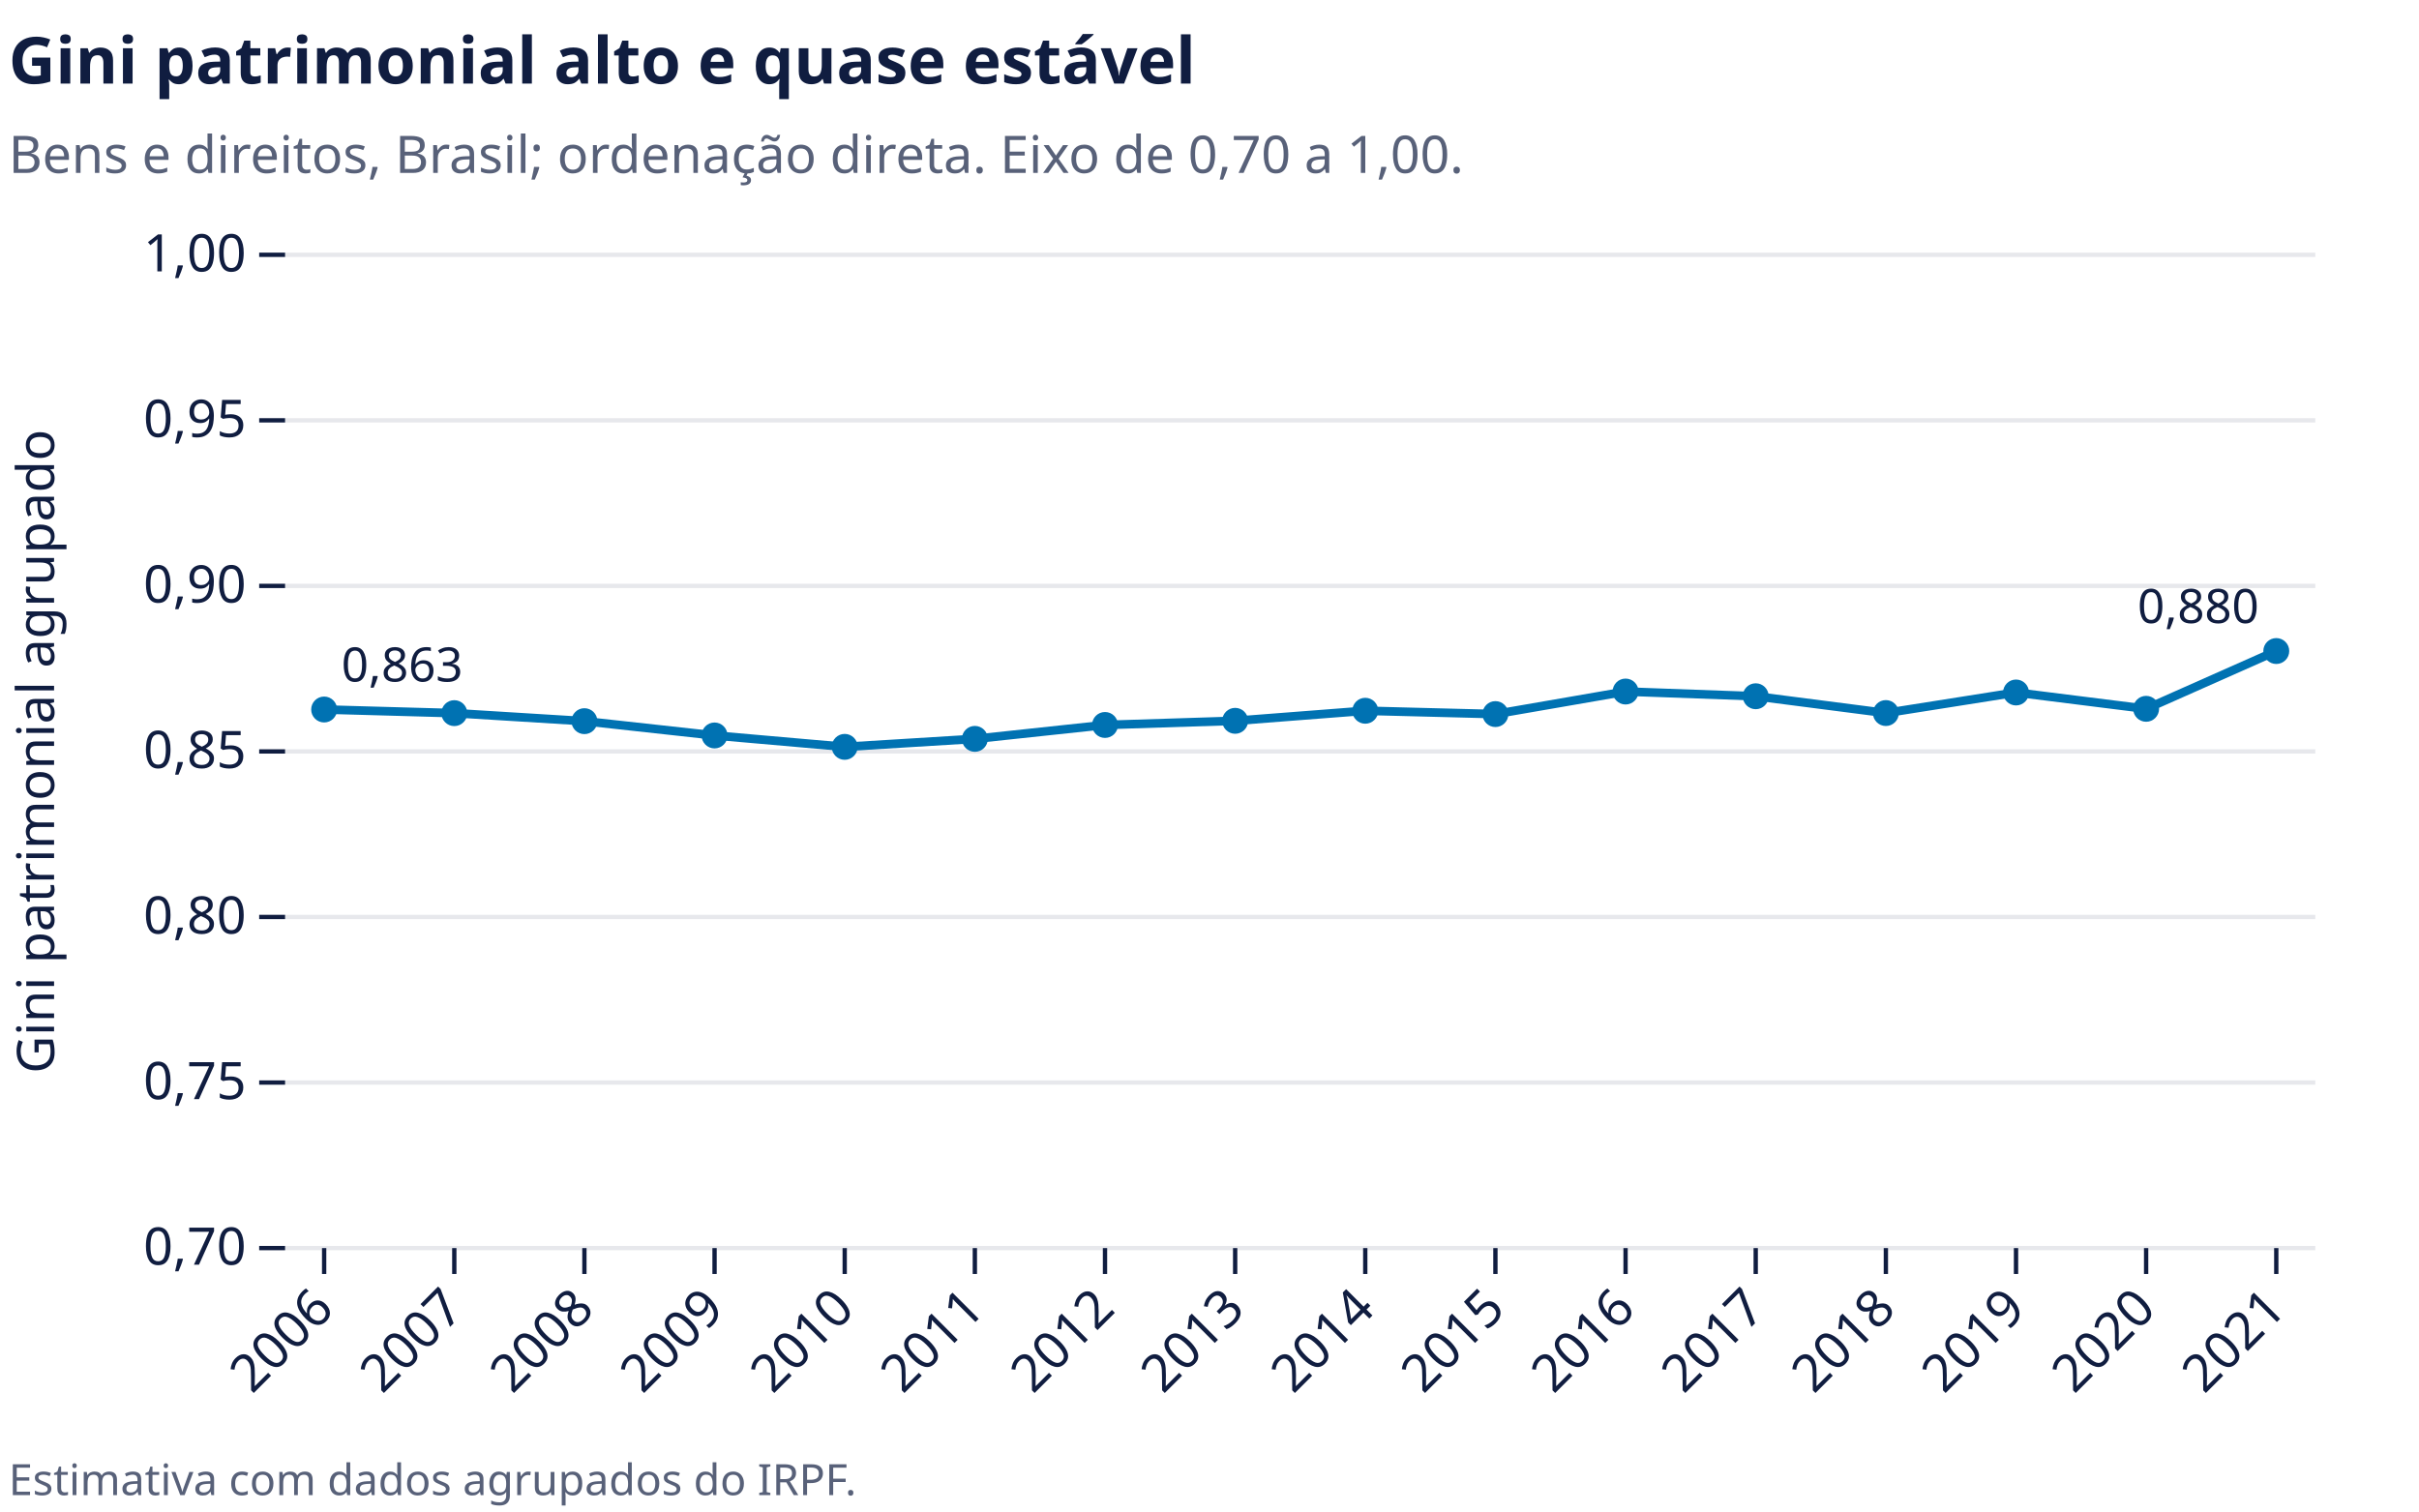
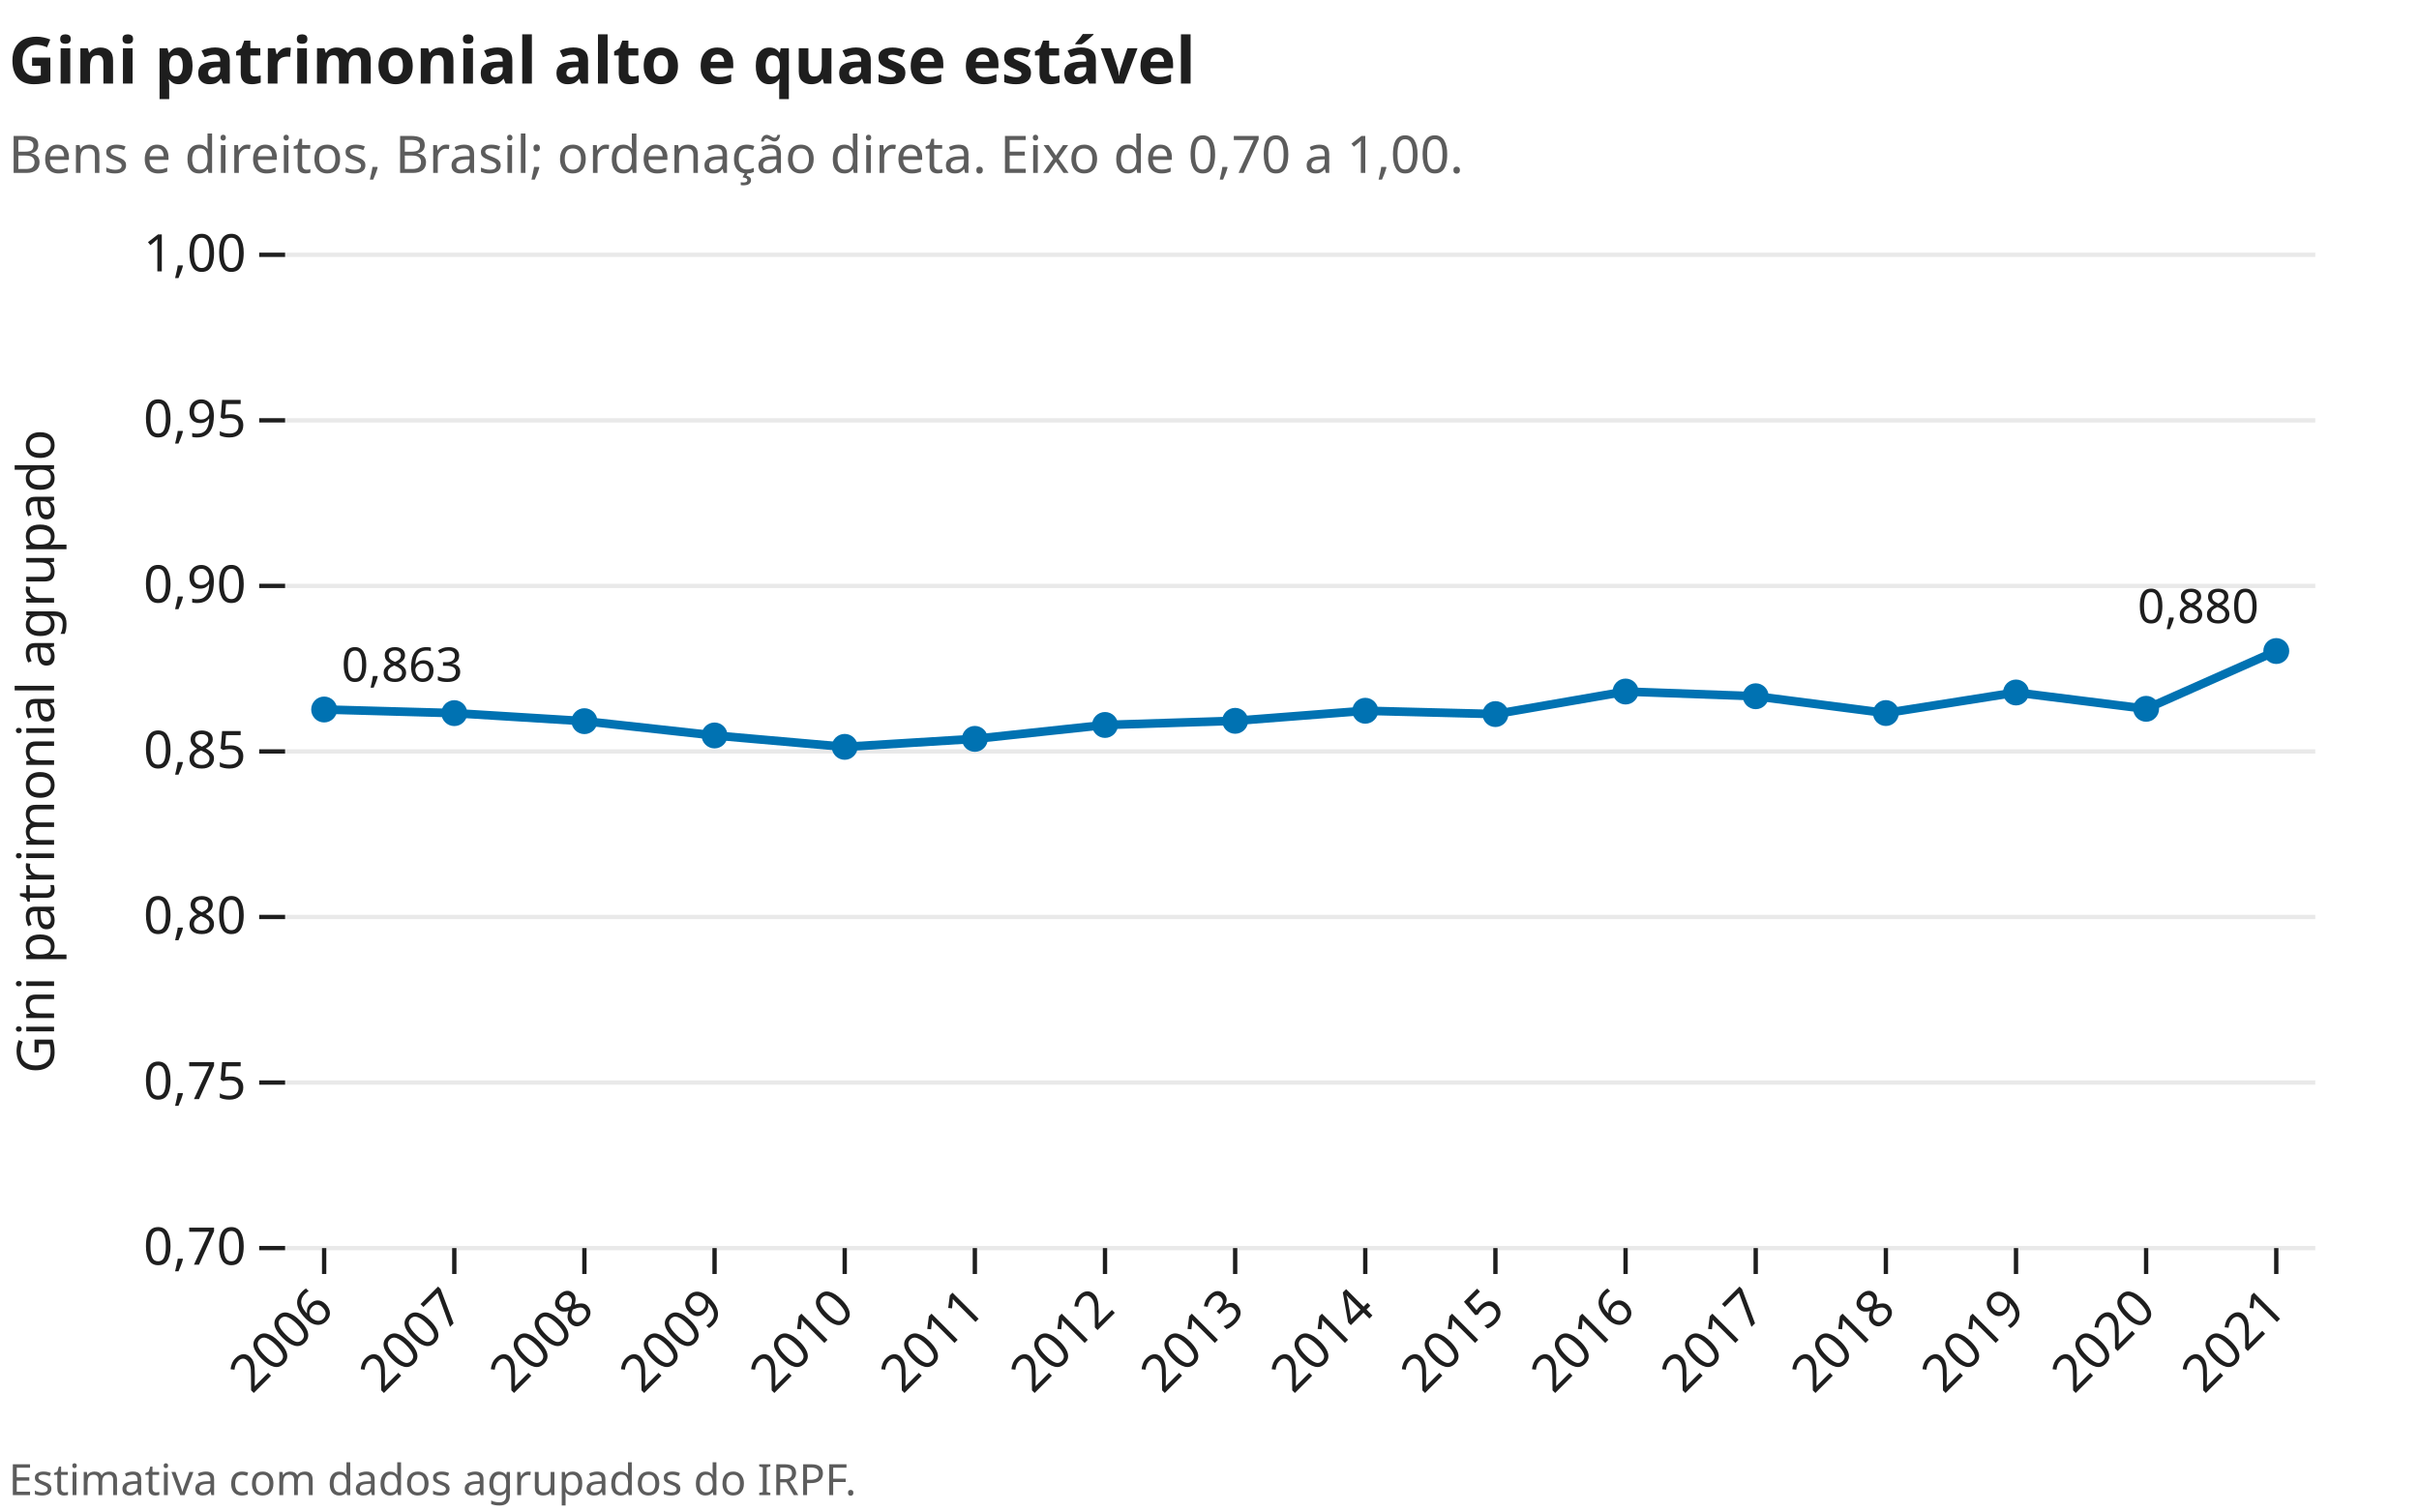
- <svg xmlns="http://www.w3.org/2000/svg" class="plot-d6a7b5" fill="currentColor" font-family="system-ui, sans-serif" font-size="10" text-anchor="middle" width="560" height="350" viewBox="0 0 560 350" style="font-family: &quot;Noto Sans&quot;, &quot;Segoe UI&quot;, system-ui, sans-serif; font-size: 12px; color: rgb(16, 29, 64); overflow: visible;" role="img">
+ <svg xmlns="http://www.w3.org/2000/svg" class="plot-d6a7b5" fill="currentColor" font-family="system-ui, sans-serif" font-size="10" text-anchor="middle" width="560" height="350" viewBox="0 0 560 350" style="font-family: &quot;Noto Sans&quot;, &quot;Segoe UI&quot;, system-ui, sans-serif; font-size: 12px; color: rgb(30, 30, 30); overflow: visible;" role="img">
  <style>:where(.plot-d6a7b5) {
  --plot-background: white;
  display: block;
  height: auto;
  height: intrinsic;
  max-width: 100%;
}
:where(.plot-d6a7b5 text),
:where(.plot-d6a7b5 tspan) {
  white-space: pre;
}</style>
  <g aria-hidden="true" stroke="currentColor" stroke-opacity="0.1">
    <line x1="66" x2="536" y1="289" y2="289" />
    <line x1="66" x2="536" y1="250.67" y2="250.67" />
    <line x1="66" x2="536" y1="212.33" y2="212.33" />
    <line x1="66" x2="536" y1="174" y2="174" />
    <line x1="66" x2="536" y1="135.67" y2="135.67" />
    <line x1="66" x2="536" y1="97.33" y2="97.33" />
    <line x1="66" x2="536" y1="59" y2="59" />
  </g>
  <g aria-hidden="true" fill="none" stroke="currentColor">
    <path transform="translate(66,289)" d="M0,0L-6,0" />
    <path transform="translate(66,250.67)" d="M0,0L-6,0" />
    <path transform="translate(66,212.33)" d="M0,0L-6,0" />
    <path transform="translate(66,174)" d="M0,0L-6,0" />
    <path transform="translate(66,135.67)" d="M0,0L-6,0" />
    <path transform="translate(66,97.33)" d="M0,0L-6,0" />
    <path transform="translate(66,59)" d="M0,0L-6,0" />
  </g>
  <g text-anchor="end" font-variant="tabular-nums" transform="translate(-9,0)">
    <text y="0.32em" transform="translate(66,289)">0,70</text>
    <text y="0.32em" transform="translate(66,250.67)">0,75</text>
    <text y="0.32em" transform="translate(66,212.33)">0,80</text>
    <text y="0.32em" transform="translate(66,174)">0,85</text>
    <text y="0.32em" transform="translate(66,135.67)">0,90</text>
    <text y="0.32em" transform="translate(66,97.33)">0,95</text>
    <text y="0.32em" transform="translate(66,59)">1,00</text>
  </g>
  <g transform="translate(-62,0)">
    <text y="0.71em" transform="translate(66,174) rotate(-90)">Gini patrimonial agrupado</text>
  </g>
  <g aria-hidden="true" fill="none" stroke="currentColor">
    <path transform="translate(75.04,289)" d="M0,0L0,6" />
    <path transform="translate(105.17,289)" d="M0,0L0,6" />
    <path transform="translate(135.29,289)" d="M0,0L0,6" />
    <path transform="translate(165.42,289)" d="M0,0L0,6" />
    <path transform="translate(195.55,289)" d="M0,0L0,6" />
    <path transform="translate(225.68,289)" d="M0,0L0,6" />
    <path transform="translate(255.81,289)" d="M0,0L0,6" />
    <path transform="translate(285.94,289)" d="M0,0L0,6" />
    <path transform="translate(316.06,289)" d="M0,0L0,6" />
    <path transform="translate(346.19,289)" d="M0,0L0,6" />
    <path transform="translate(376.32,289)" d="M0,0L0,6" />
    <path transform="translate(406.45,289)" d="M0,0L0,6" />
    <path transform="translate(436.58,289)" d="M0,0L0,6" />
    <path transform="translate(466.71,289)" d="M0,0L0,6" />
    <path transform="translate(496.83,289)" d="M0,0L0,6" />
    <path transform="translate(526.96,289)" d="M0,0L0,6" />
  </g>
  <g text-anchor="end" font-variant="tabular-nums" transform="translate(0,11.83)">
    <text y="0.32em" transform="translate(75.04,289) rotate(-45)">2006</text>
    <text y="0.32em" transform="translate(105.17,289) rotate(-45)">2007</text>
    <text y="0.32em" transform="translate(135.29,289) rotate(-45)">2008</text>
    <text y="0.32em" transform="translate(165.42,289) rotate(-45)">2009</text>
    <text y="0.32em" transform="translate(195.55,289) rotate(-45)">2010</text>
    <text y="0.32em" transform="translate(225.68,289) rotate(-45)">2011</text>
    <text y="0.32em" transform="translate(255.81,289) rotate(-45)">2012</text>
    <text y="0.32em" transform="translate(285.94,289) rotate(-45)">2013</text>
    <text y="0.32em" transform="translate(316.06,289) rotate(-45)">2014</text>
    <text y="0.32em" transform="translate(346.19,289) rotate(-45)">2015</text>
    <text y="0.32em" transform="translate(376.32,289) rotate(-45)">2016</text>
    <text y="0.32em" transform="translate(406.45,289) rotate(-45)">2017</text>
    <text y="0.32em" transform="translate(436.58,289) rotate(-45)">2018</text>
    <text y="0.32em" transform="translate(466.71,289) rotate(-45)">2019</text>
    <text y="0.32em" transform="translate(496.83,289) rotate(-45)">2020</text>
    <text y="0.32em" transform="translate(526.96,289) rotate(-45)">2021</text>
  </g>
  <g fill="none" stroke-width="2" stroke-linejoin="round" stroke-linecap="round">
    <path stroke="#0072B2" d="M75.04,164.29L105.17,165.13L135.29,166.99L165.42,170.3L195.55,172.94L225.68,171.09L255.81,167.87L285.94,166.91L316.06,164.58L346.19,165.35L376.32,160.13L406.45,161.22L436.58,165.11L466.7,160.35L496.83,164.13L526.96,150.75" />
  </g>
  <g>
    <circle cx="75.04" cy="164.29" r="3" fill="#0072B2" />
    <circle cx="105.17" cy="165.13" r="3" fill="#0072B2" />
    <circle cx="135.29" cy="166.99" r="3" fill="#0072B2" />
    <circle cx="165.42" cy="170.3" r="3" fill="#0072B2" />
    <circle cx="195.55" cy="172.94" r="3" fill="#0072B2" />
    <circle cx="225.68" cy="171.09" r="3" fill="#0072B2" />
    <circle cx="255.81" cy="167.87" r="3" fill="#0072B2" />
    <circle cx="285.94" cy="166.91" r="3" fill="#0072B2" />
    <circle cx="316.06" cy="164.58" r="3" fill="#0072B2" />
    <circle cx="346.19" cy="165.35" r="3" fill="#0072B2" />
    <circle cx="376.32" cy="160.13" r="3" fill="#0072B2" />
    <circle cx="406.45" cy="161.22" r="3" fill="#0072B2" />
    <circle cx="436.58" cy="165.11" r="3" fill="#0072B2" />
    <circle cx="466.71" cy="160.35" r="3" fill="#0072B2" />
    <circle cx="496.83" cy="164.13" r="3" fill="#0072B2" />
    <circle cx="526.96" cy="150.75" r="3" fill="#0072B2" />
  </g>
-   <g fill="#101D40" text-anchor="start" font-size="11" transform="translate(4,-10)">
+   <g fill="#1E1E1E" text-anchor="start" font-size="11" transform="translate(4,-10)">
    <text y="0.32em" transform="translate(75.04,164.29)">0,863</text>
  </g>
-   <g fill="#101D40" text-anchor="end" font-size="11" transform="translate(-4,-10)">
+   <g fill="#1E1E1E" text-anchor="end" font-size="11" transform="translate(-4,-10)">
    <text y="0.32em" transform="translate(526.96,150.75)">0,880</text>
  </g>
-   <g fill="#101D40" text-anchor="start" font-size="15" font-weight="bold" transform="translate(-64,-53)">
+   <g fill="#1E1E1E" text-anchor="start" font-size="15" font-weight="bold" transform="translate(-64,-53)">
    <text y="0.89em" transform="translate(66,59)">Gini patrimonial alto e quase estável</text>
  </g>
-   <g fill="#586179" text-anchor="start" font-size="12" transform="translate(-64,-30)">
+   <g fill="#5C5C5C" text-anchor="start" font-size="12" transform="translate(-64,-30)">
    <text y="0.92em" transform="translate(66,59)">Bens e direitos, Brasil; ordenação direta. Eixo de 0,70 a 1,00.</text>
  </g>
-   <g fill="#586179" text-anchor="start" font-size="10" transform="translate(-64,48)">
+   <g fill="#5C5C5C" text-anchor="start" font-size="10" transform="translate(-64,48)">
    <text y="0.92em" transform="translate(66,289)">Estimativa com dados agrupados do IRPF.</text>
  </g>
</svg>
